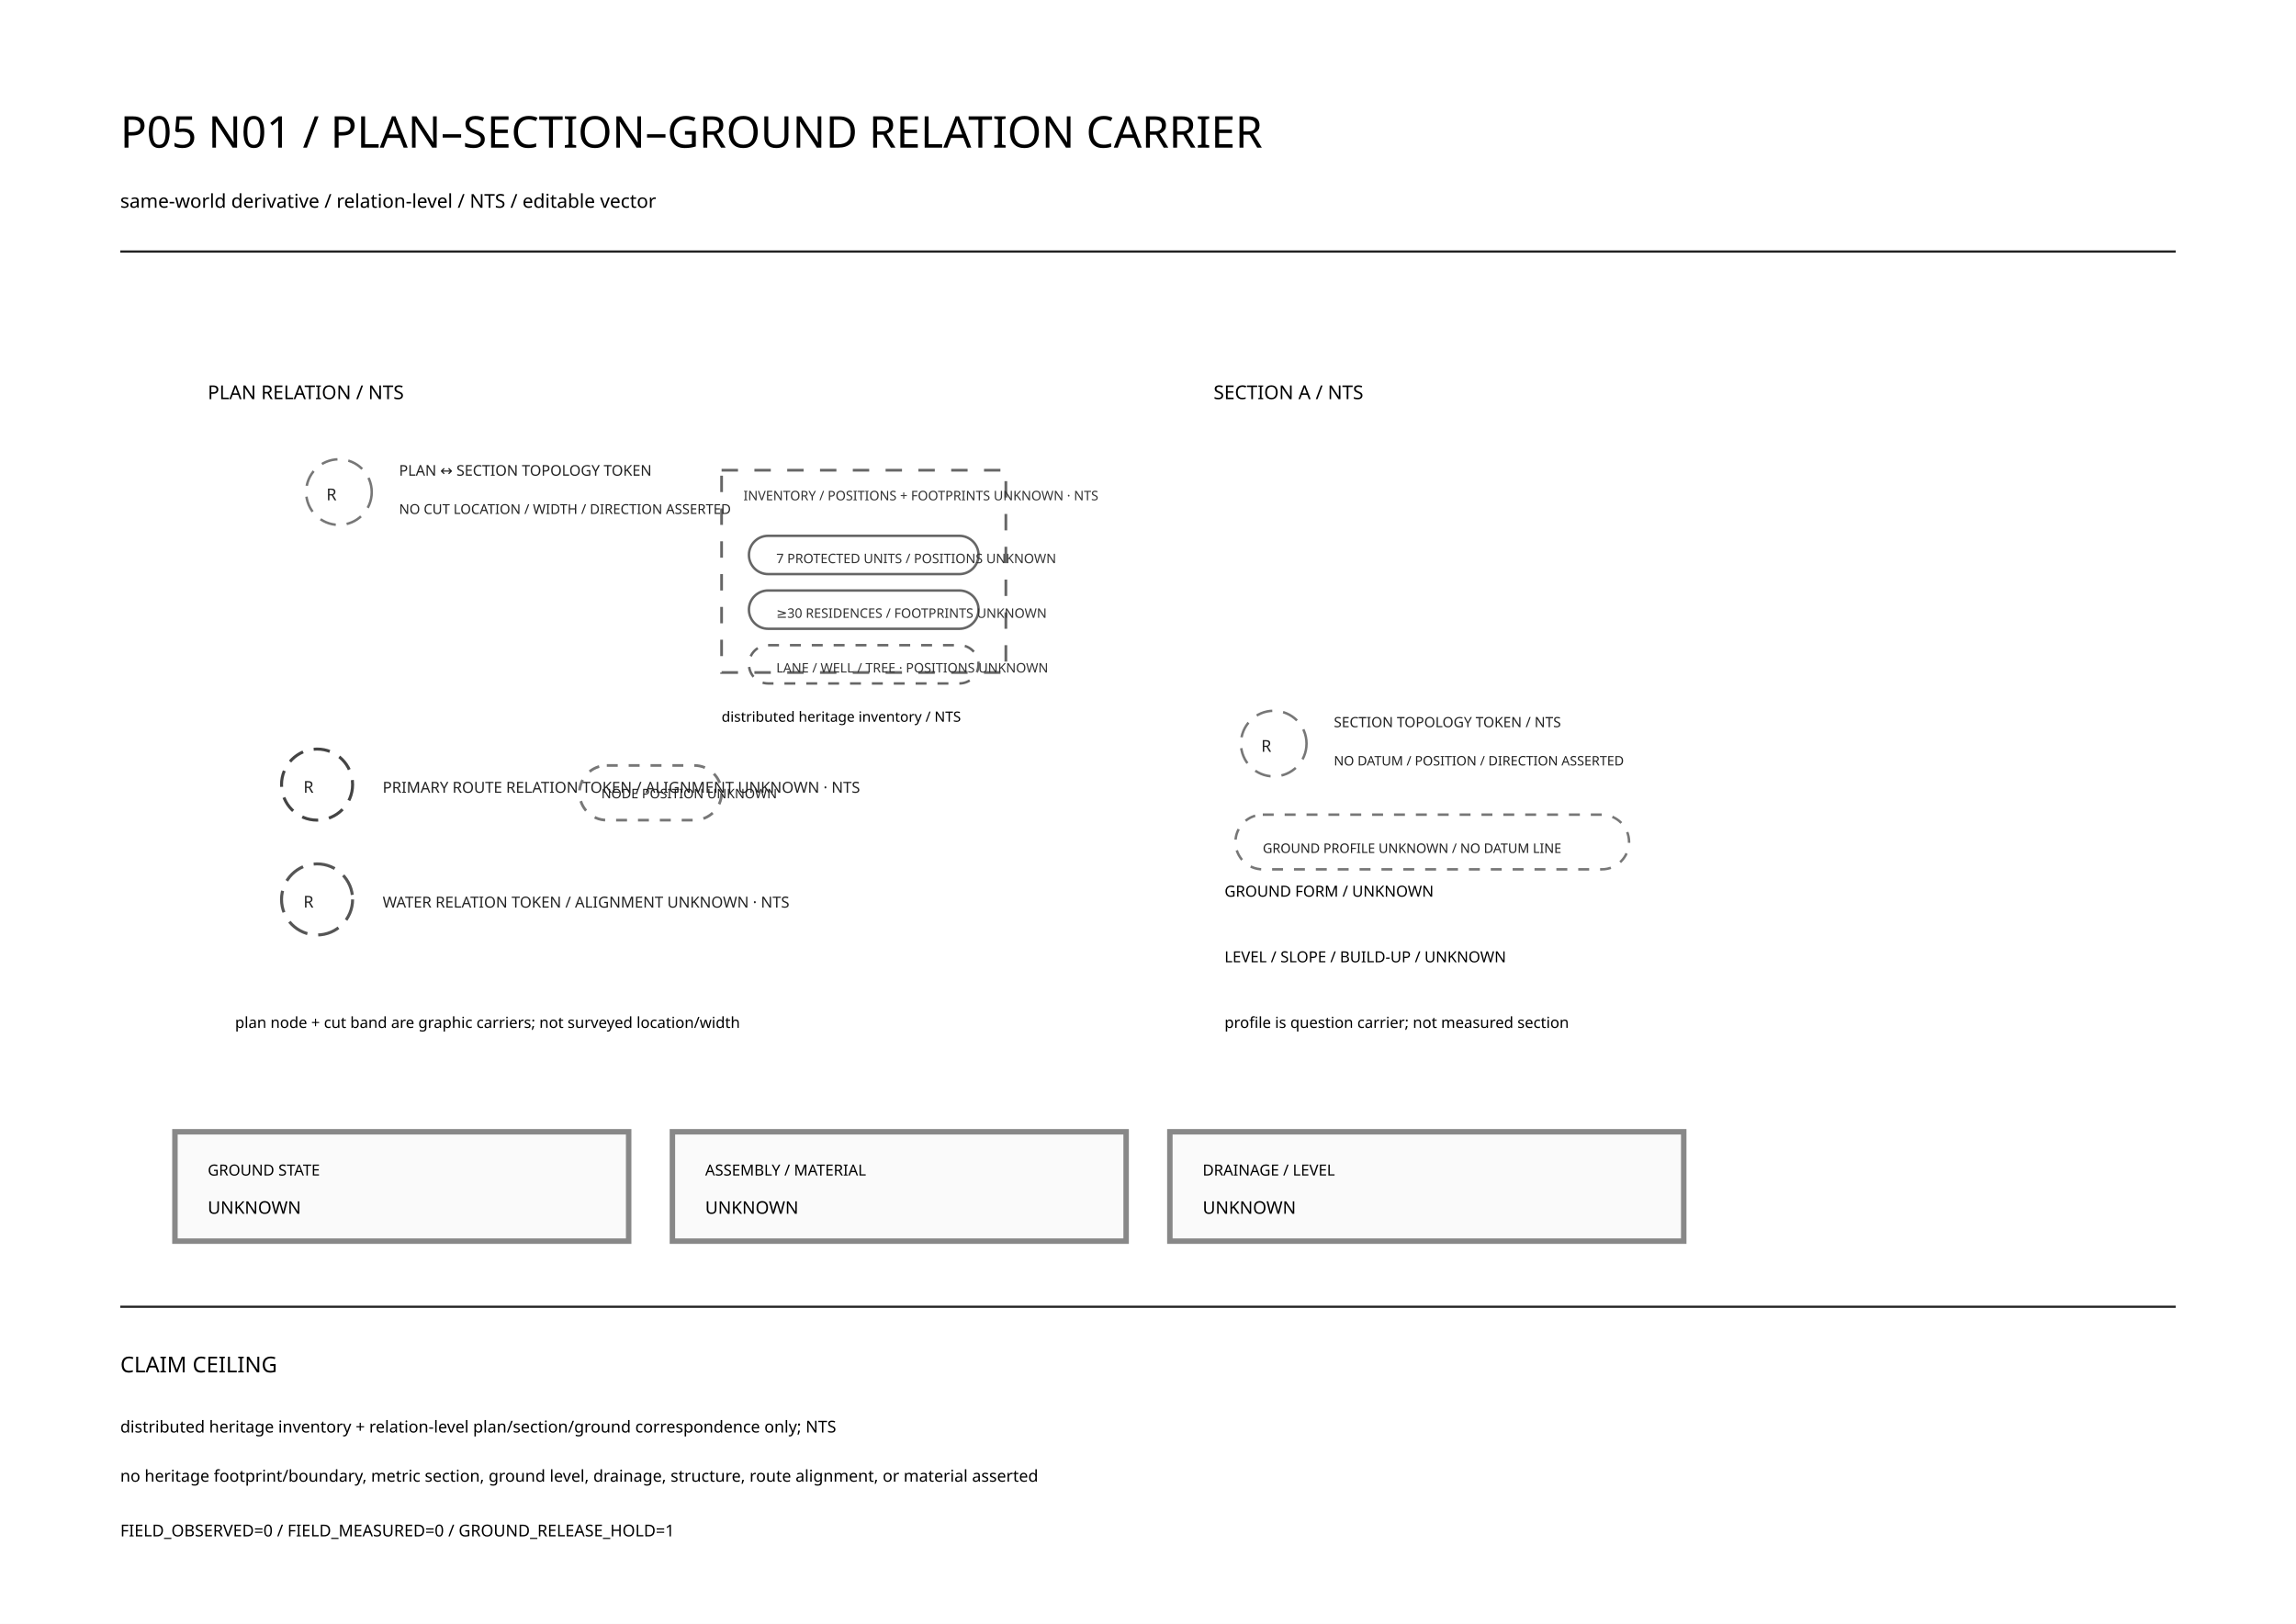
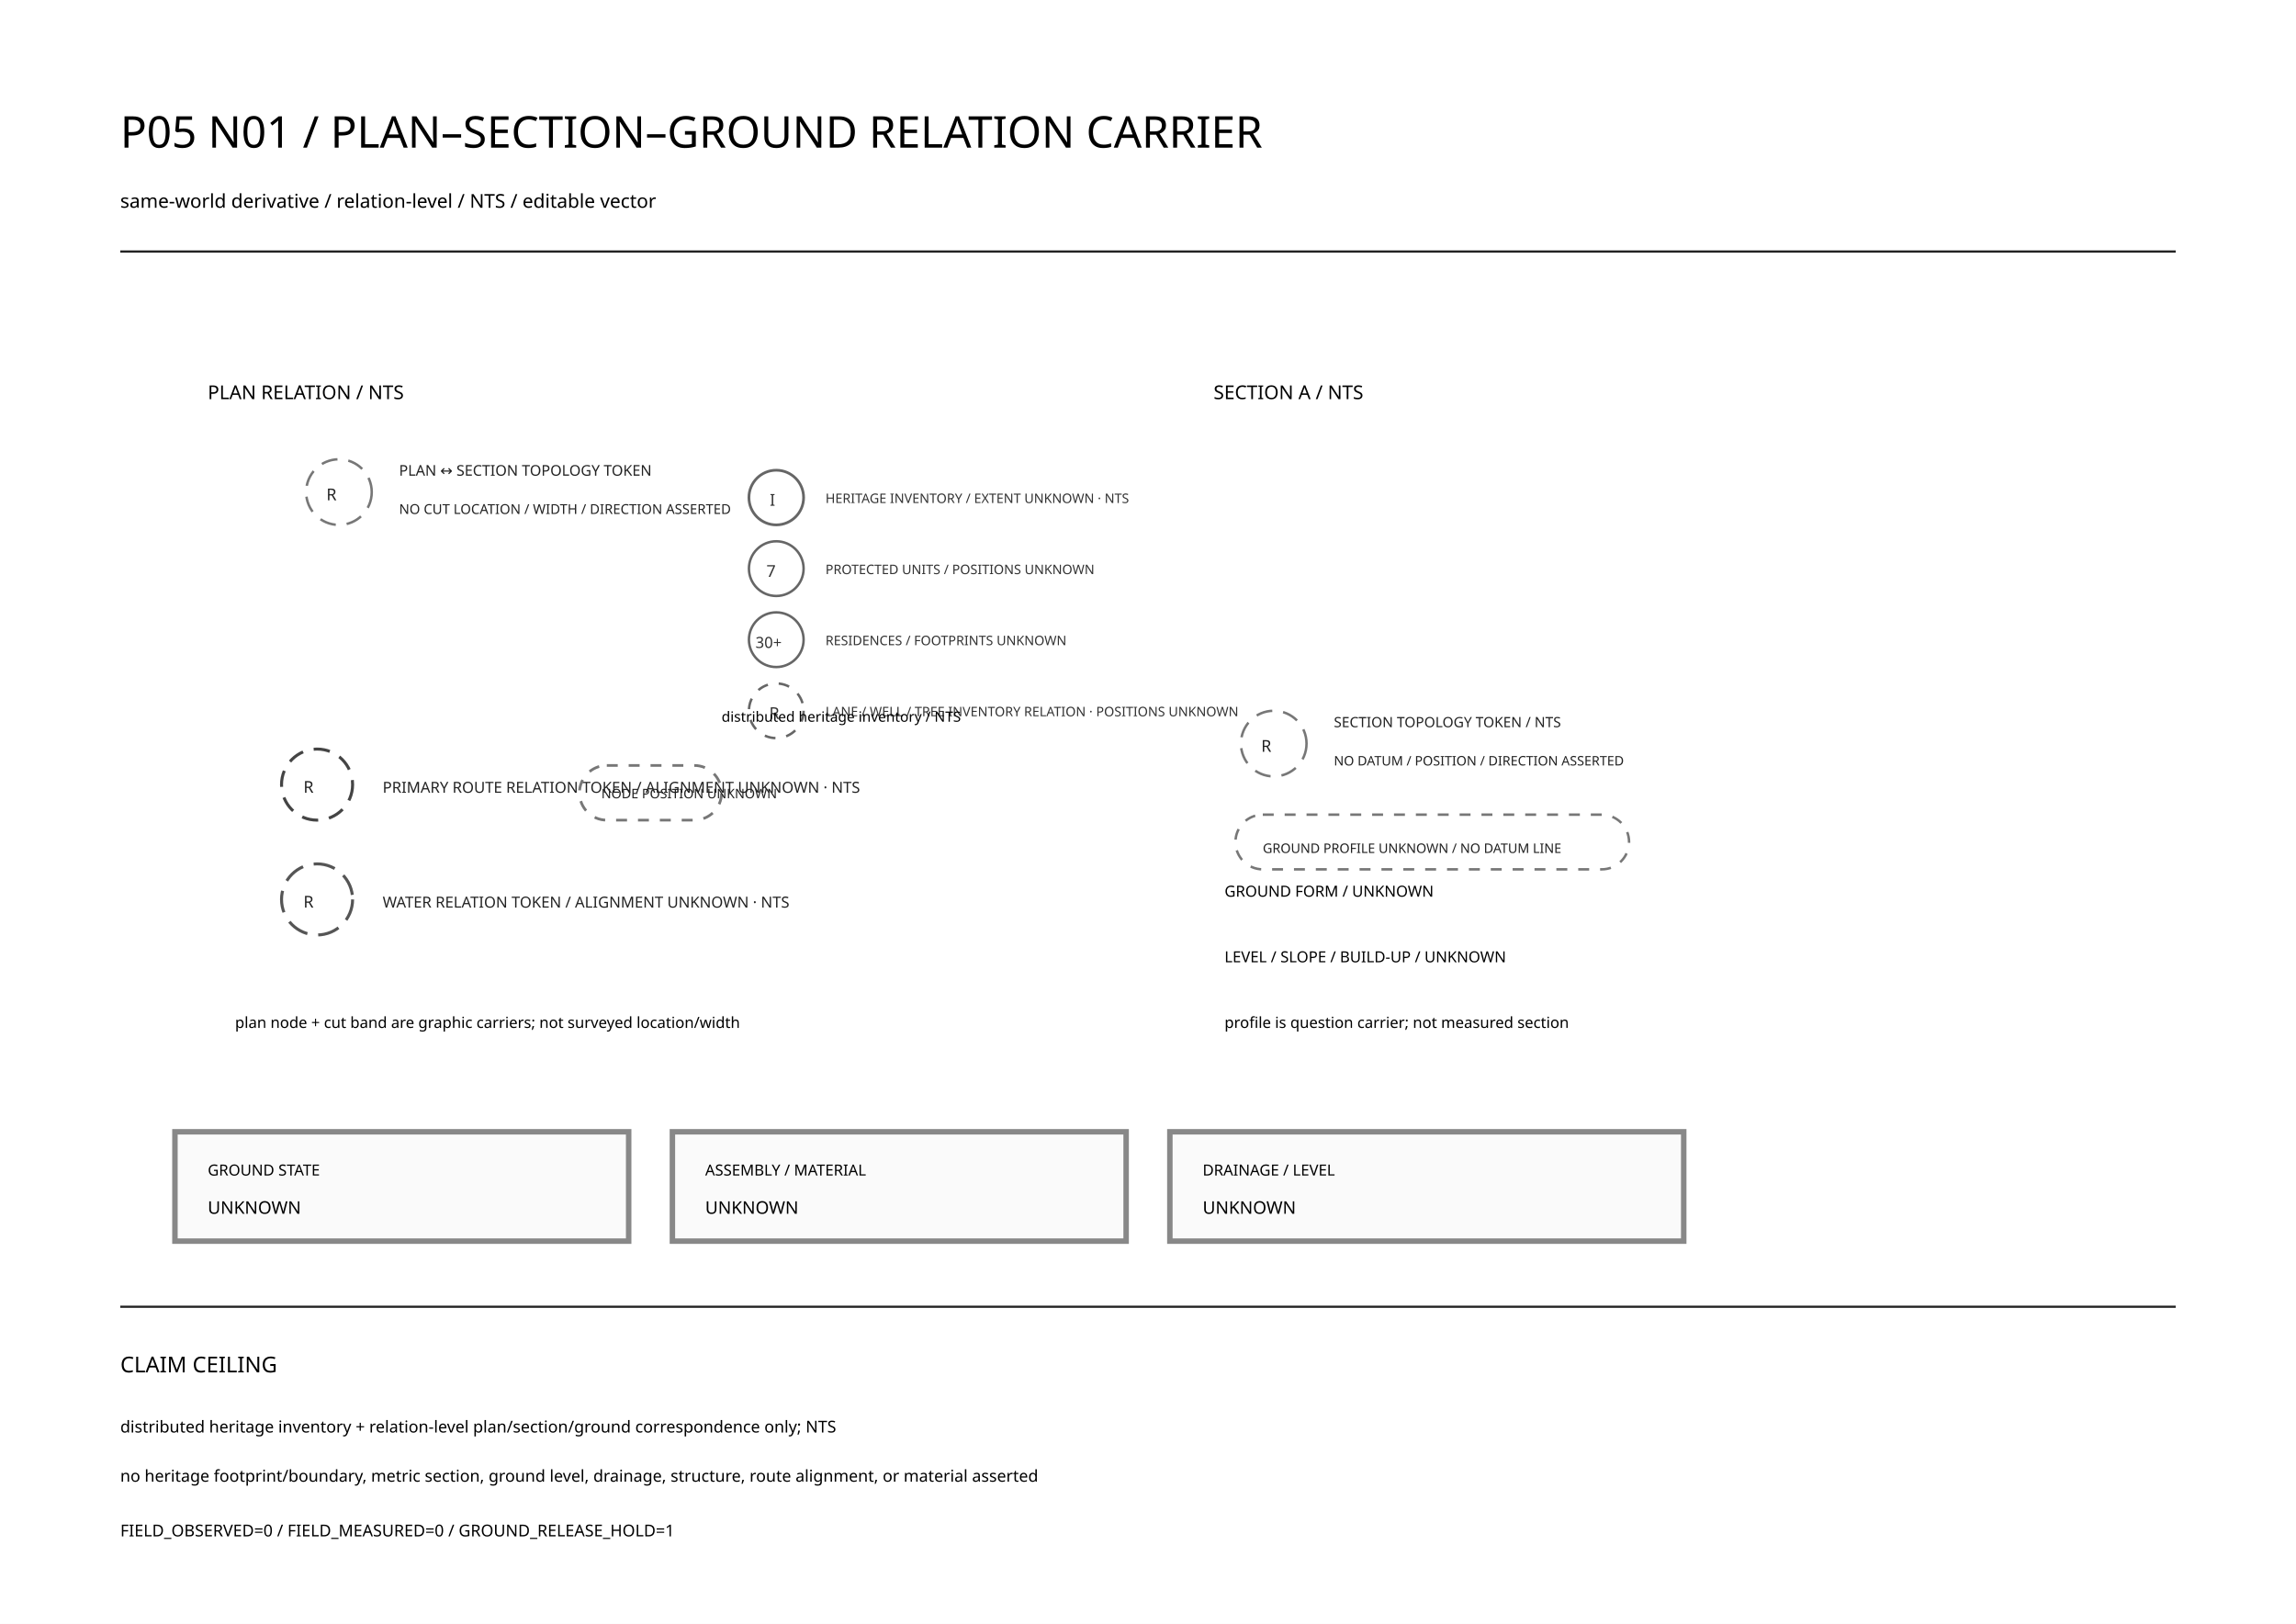
<svg xmlns="http://www.w3.org/2000/svg" width="420mm" height="297mm" viewBox="0 0 420 297">
  <rect width="420" height="297" fill="#fff" />
  <g id="L00-FRAME" font-family="sans-serif">
    <text x="22" y="27" font-size="8">P05 N01 / PLAN–SECTION–GROUND RELATION CARRIER</text>
    <text x="22" y="38" font-size="3.5">same-world derivative / relation-level / NTS / editable vector</text>
    <line x1="22" y1="46" x2="398" y2="46" stroke="#222" stroke-width="0.4" />
  </g>
  <g id="L10-PLAN" font-family="sans-serif">
    <text x="38" y="73" font-size="3.5">PLAN RELATION / NTS</text>
    <g id="N01-ROUTE-RELATION-STATE" fill="none" stroke="#444">
      <circle cx="58" cy="143.5" r="6.5" stroke-width="0.55" stroke-dasharray="3 2" />
      <text x="55.5" y="145" font-size="3" fill="#222" stroke="none">R</text>
      <text x="70" y="145" font-size="2.8" fill="#222" stroke="none">PRIMARY ROUTE RELATION TOKEN / ALIGNMENT UNKNOWN · NTS</text>
    </g>
    <g id="N01-WATER-RELATION-STATE" fill="none" stroke="#555">
      <circle cx="58" cy="164.5" r="6.5" stroke-width="0.55" stroke-dasharray="4 2" />
      <text x="55.5" y="166" font-size="3" fill="#222" stroke="none">R</text>
      <text x="70" y="166" font-size="2.8" fill="#222" stroke="none">WATER RELATION TOKEN / ALIGNMENT UNKNOWN · NTS</text>
    </g>
    <g id="N01-HERITAGE-FABRIC-NTS" fill="none" stroke="#666">
      <g id="N01-HERITAGE-INVENTORY-STATE">
-         <rect x="132" y="86" width="52" height="37" stroke-width="0.5" stroke-dasharray="3 3" />
-         <text x="136" y="91.5" font-size="2.4" fill="#333" stroke="none">INVENTORY / POSITIONS + FOOTPRINTS UNKNOWN · NTS</text>
+         <circle cx="142" cy="91" r="5" stroke-width="0.5" />
+         <text x="140.8" y="92.5" font-size="3" fill="#333" stroke="none">I</text>
+         <text x="151" y="92" font-size="2.4" fill="#333" stroke="none">HERITAGE INVENTORY / EXTENT UNKNOWN · NTS</text>
      </g>
      <g id="N01-PROTECTED-UNITS-INVENTORY-STATE">
-         <rect x="137" y="98" width="42" height="7" rx="3.5" stroke-width="0.45" />
-         <text x="142" y="103" font-size="2.4" fill="#333" stroke="none">7 PROTECTED UNITS / POSITIONS UNKNOWN</text>
+         <circle cx="142" cy="104" r="5" stroke-width="0.45" />
+         <text x="140.2" y="105.5" font-size="3" fill="#333" stroke="none">7</text>
+         <text x="151" y="105" font-size="2.4" fill="#333" stroke="none">PROTECTED UNITS / POSITIONS UNKNOWN</text>
      </g>
      <g id="N01-ANCIENT-RESIDENCE-INVENTORY-STATE">
-         <rect x="137" y="108" width="42" height="7" rx="3.5" stroke-width="0.45" />
-         <text x="142" y="113" font-size="2.4" fill="#333" stroke="none">≥30 RESIDENCES / FOOTPRINTS UNKNOWN</text>
+         <circle cx="142" cy="117" r="5" stroke-width="0.45" />
+         <text x="138.2" y="118.5" font-size="2.8" fill="#333" stroke="none">30+</text>
+         <text x="151" y="118" font-size="2.4" fill="#333" stroke="none">RESIDENCES / FOOTPRINTS UNKNOWN</text>
      </g>
      <g id="N01-LANE-WELL-TREE-RELATION-STATE">
-         <rect x="137" y="118" width="42" height="7" rx="3.5" stroke-width="0.45" stroke-dasharray="2 2" />
-         <text x="142" y="123" font-size="2.4" fill="#333" stroke="none">LANE / WELL / TREE · POSITIONS UNKNOWN</text>
+         <circle cx="142" cy="130" r="5" stroke-width="0.45" stroke-dasharray="2 2" />
+         <text x="140.7" y="131.5" font-size="3" fill="#333" stroke="none">R</text>
+         <text x="151" y="131" font-size="2.4" fill="#333" stroke="none">LANE / WELL / TREE INVENTORY RELATION · POSITIONS UNKNOWN</text>
      </g>
    </g>
    <g id="N01-CUT-CORRESPONDENCE-STATE" fill="none" stroke="#777">
      <circle cx="62" cy="90" r="6" stroke-width="0.45" stroke-dasharray="3 2" />
      <text x="59.7" y="91.5" font-size="3" fill="#222" stroke="none">R</text>
      <text x="73" y="87" font-size="2.7" fill="#222" stroke="none">PLAN ↔ SECTION TOPOLOGY TOKEN</text>
      <text x="73" y="94" font-size="2.5" fill="#222" stroke="none">NO CUT LOCATION / WIDTH / DIRECTION ASSERTED</text>
    </g>
    <g id="N01-PLAN-NODE-STATE" fill="none" stroke="#777">
      <rect x="106" y="140" width="26" height="10" rx="5" stroke-width="0.5" stroke-dasharray="2 2" />
      <text x="110" y="146" font-size="2.4" fill="#222" stroke="none">NODE POSITION UNKNOWN</text>
    </g>
    <text x="132" y="132" font-size="2.6">distributed heritage inventory / NTS</text>
    <text x="43" y="188" font-size="2.8">plan node + cut band are graphic carriers; not surveyed location/width</text>
  </g>
  <g id="L15-SECTION" font-family="sans-serif">
    <text x="222" y="73" font-size="3.5">SECTION A / NTS</text>
    <g id="N01-SECTION-CORRESPONDENCE-STATE" fill="none" stroke="#777">
      <circle cx="233" cy="136" r="6" stroke-width="0.45" stroke-dasharray="3 2" />
      <text x="230.7" y="137.5" font-size="3" fill="#222" stroke="none">R</text>
      <text x="244" y="133" font-size="2.6" fill="#222" stroke="none">SECTION TOPOLOGY TOKEN / NTS</text>
      <text x="244" y="140" font-size="2.4" fill="#222" stroke="none">NO DATUM / POSITION / DIRECTION ASSERTED</text>
    </g>
    <g id="N01-GROUND-QUESTION-STATE" fill="none" stroke="#777">
      <rect x="226" y="149" width="72" height="10" rx="5" stroke-width="0.45" stroke-dasharray="2 2" />
      <text x="231" y="156" font-size="2.4" fill="#222" stroke="none">GROUND PROFILE UNKNOWN / NO DATUM LINE</text>
    </g>
    <text x="224" y="164" font-size="2.8">GROUND FORM / UNKNOWN</text>
    <text x="224" y="176" font-size="2.8">LEVEL / SLOPE / BUILD-UP / UNKNOWN</text>
    <text x="224" y="188" font-size="2.8">profile is question carrier; not measured section</text>
  </g>
  <g id="L20-STATE" font-family="sans-serif">
    <rect x="32" y="207" width="83" height="20" fill="#fafafa" stroke="#888" />
    <text x="38" y="215" font-size="2.8">GROUND STATE</text>
    <text x="38" y="222" font-size="3.2">UNKNOWN</text>
    <rect x="123" y="207" width="83" height="20" fill="#fafafa" stroke="#888" />
    <text x="129" y="215" font-size="2.8">ASSEMBLY / MATERIAL</text>
    <text x="129" y="222" font-size="3.2">UNKNOWN</text>
    <rect x="214" y="207" width="94" height="20" fill="#fafafa" stroke="#888" />
    <text x="220" y="215" font-size="2.8">DRAINAGE / LEVEL</text>
    <text x="220" y="222" font-size="3.2">UNKNOWN</text>
  </g>
  <g id="L40-CLAIM" font-family="sans-serif">
    <line x1="22" y1="239" x2="398" y2="239" stroke="#222" stroke-width="0.4" />
    <text x="22" y="251" font-size="4">CLAIM CEILING</text>
    <text x="22" y="262" font-size="3">distributed heritage inventory + relation-level plan/section/ground correspondence only; NTS</text>
    <text x="22" y="271" font-size="3">no heritage footprint/boundary, metric section, ground level, drainage, structure, route alignment, or material asserted</text>
    <text x="22" y="281" font-size="3">FIELD_OBSERVED=0 / FIELD_MEASURED=0 / GROUND_RELEASE_HOLD=1</text>
  </g>
</svg>
